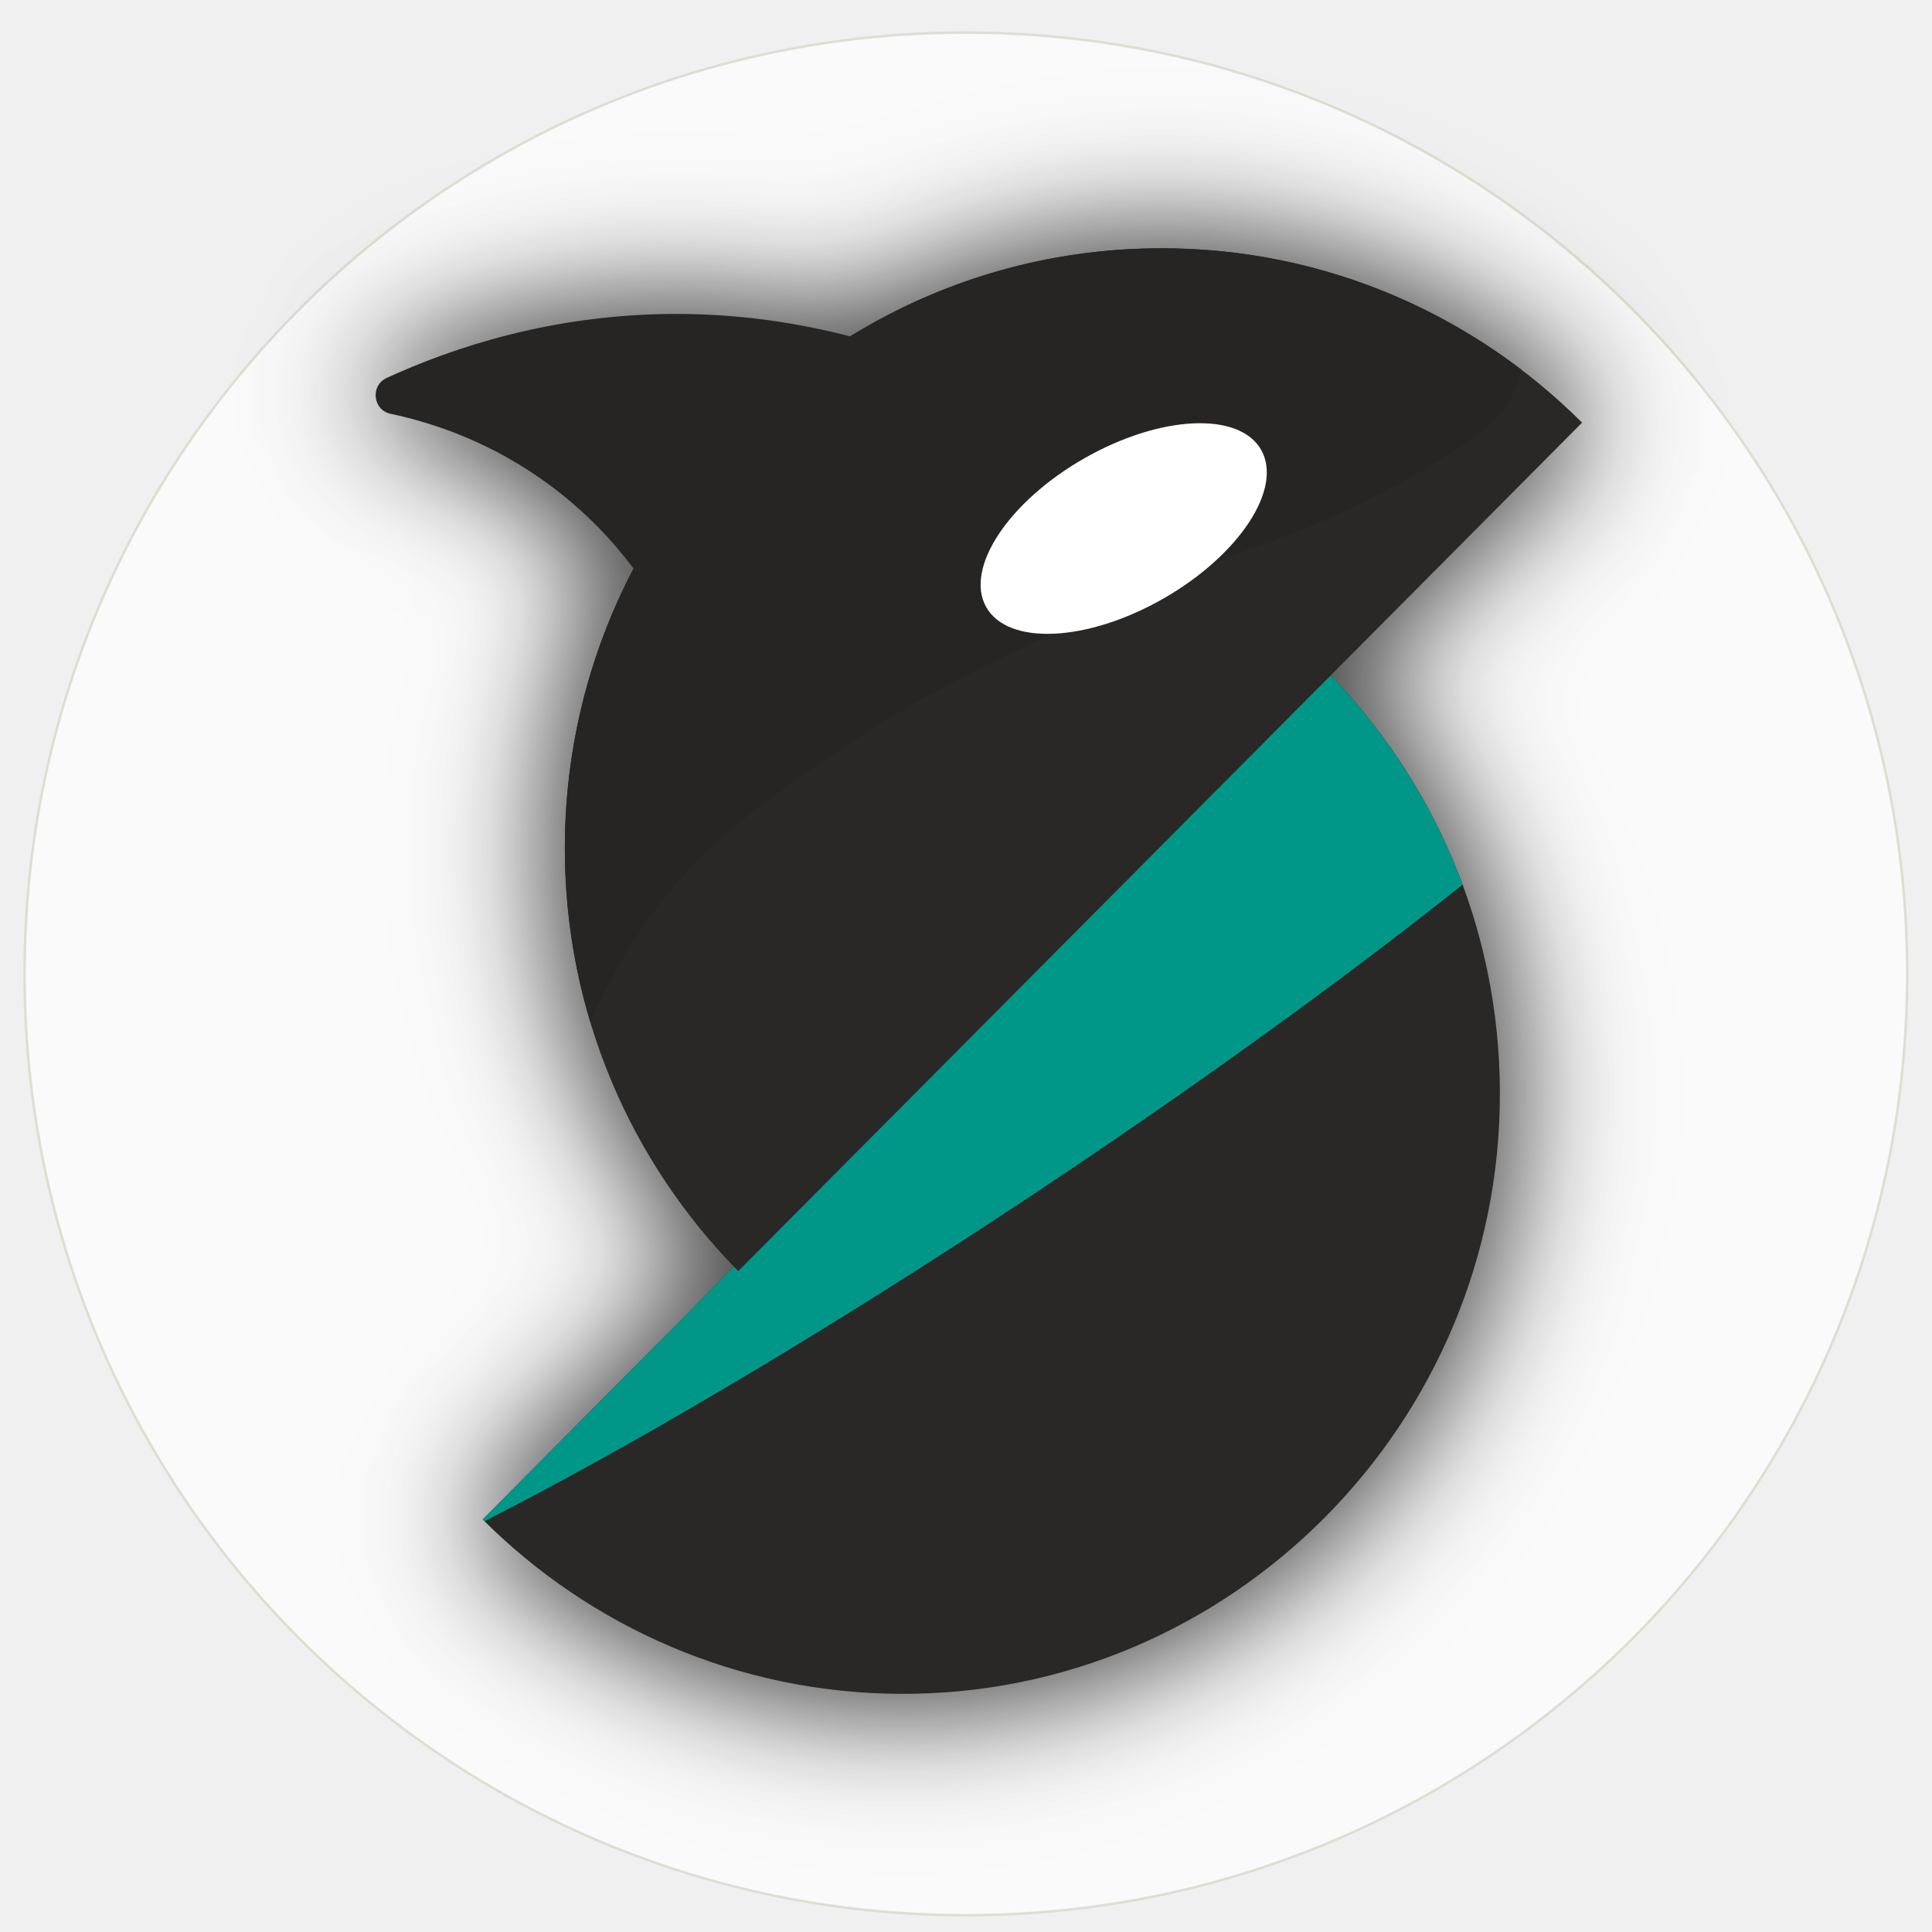
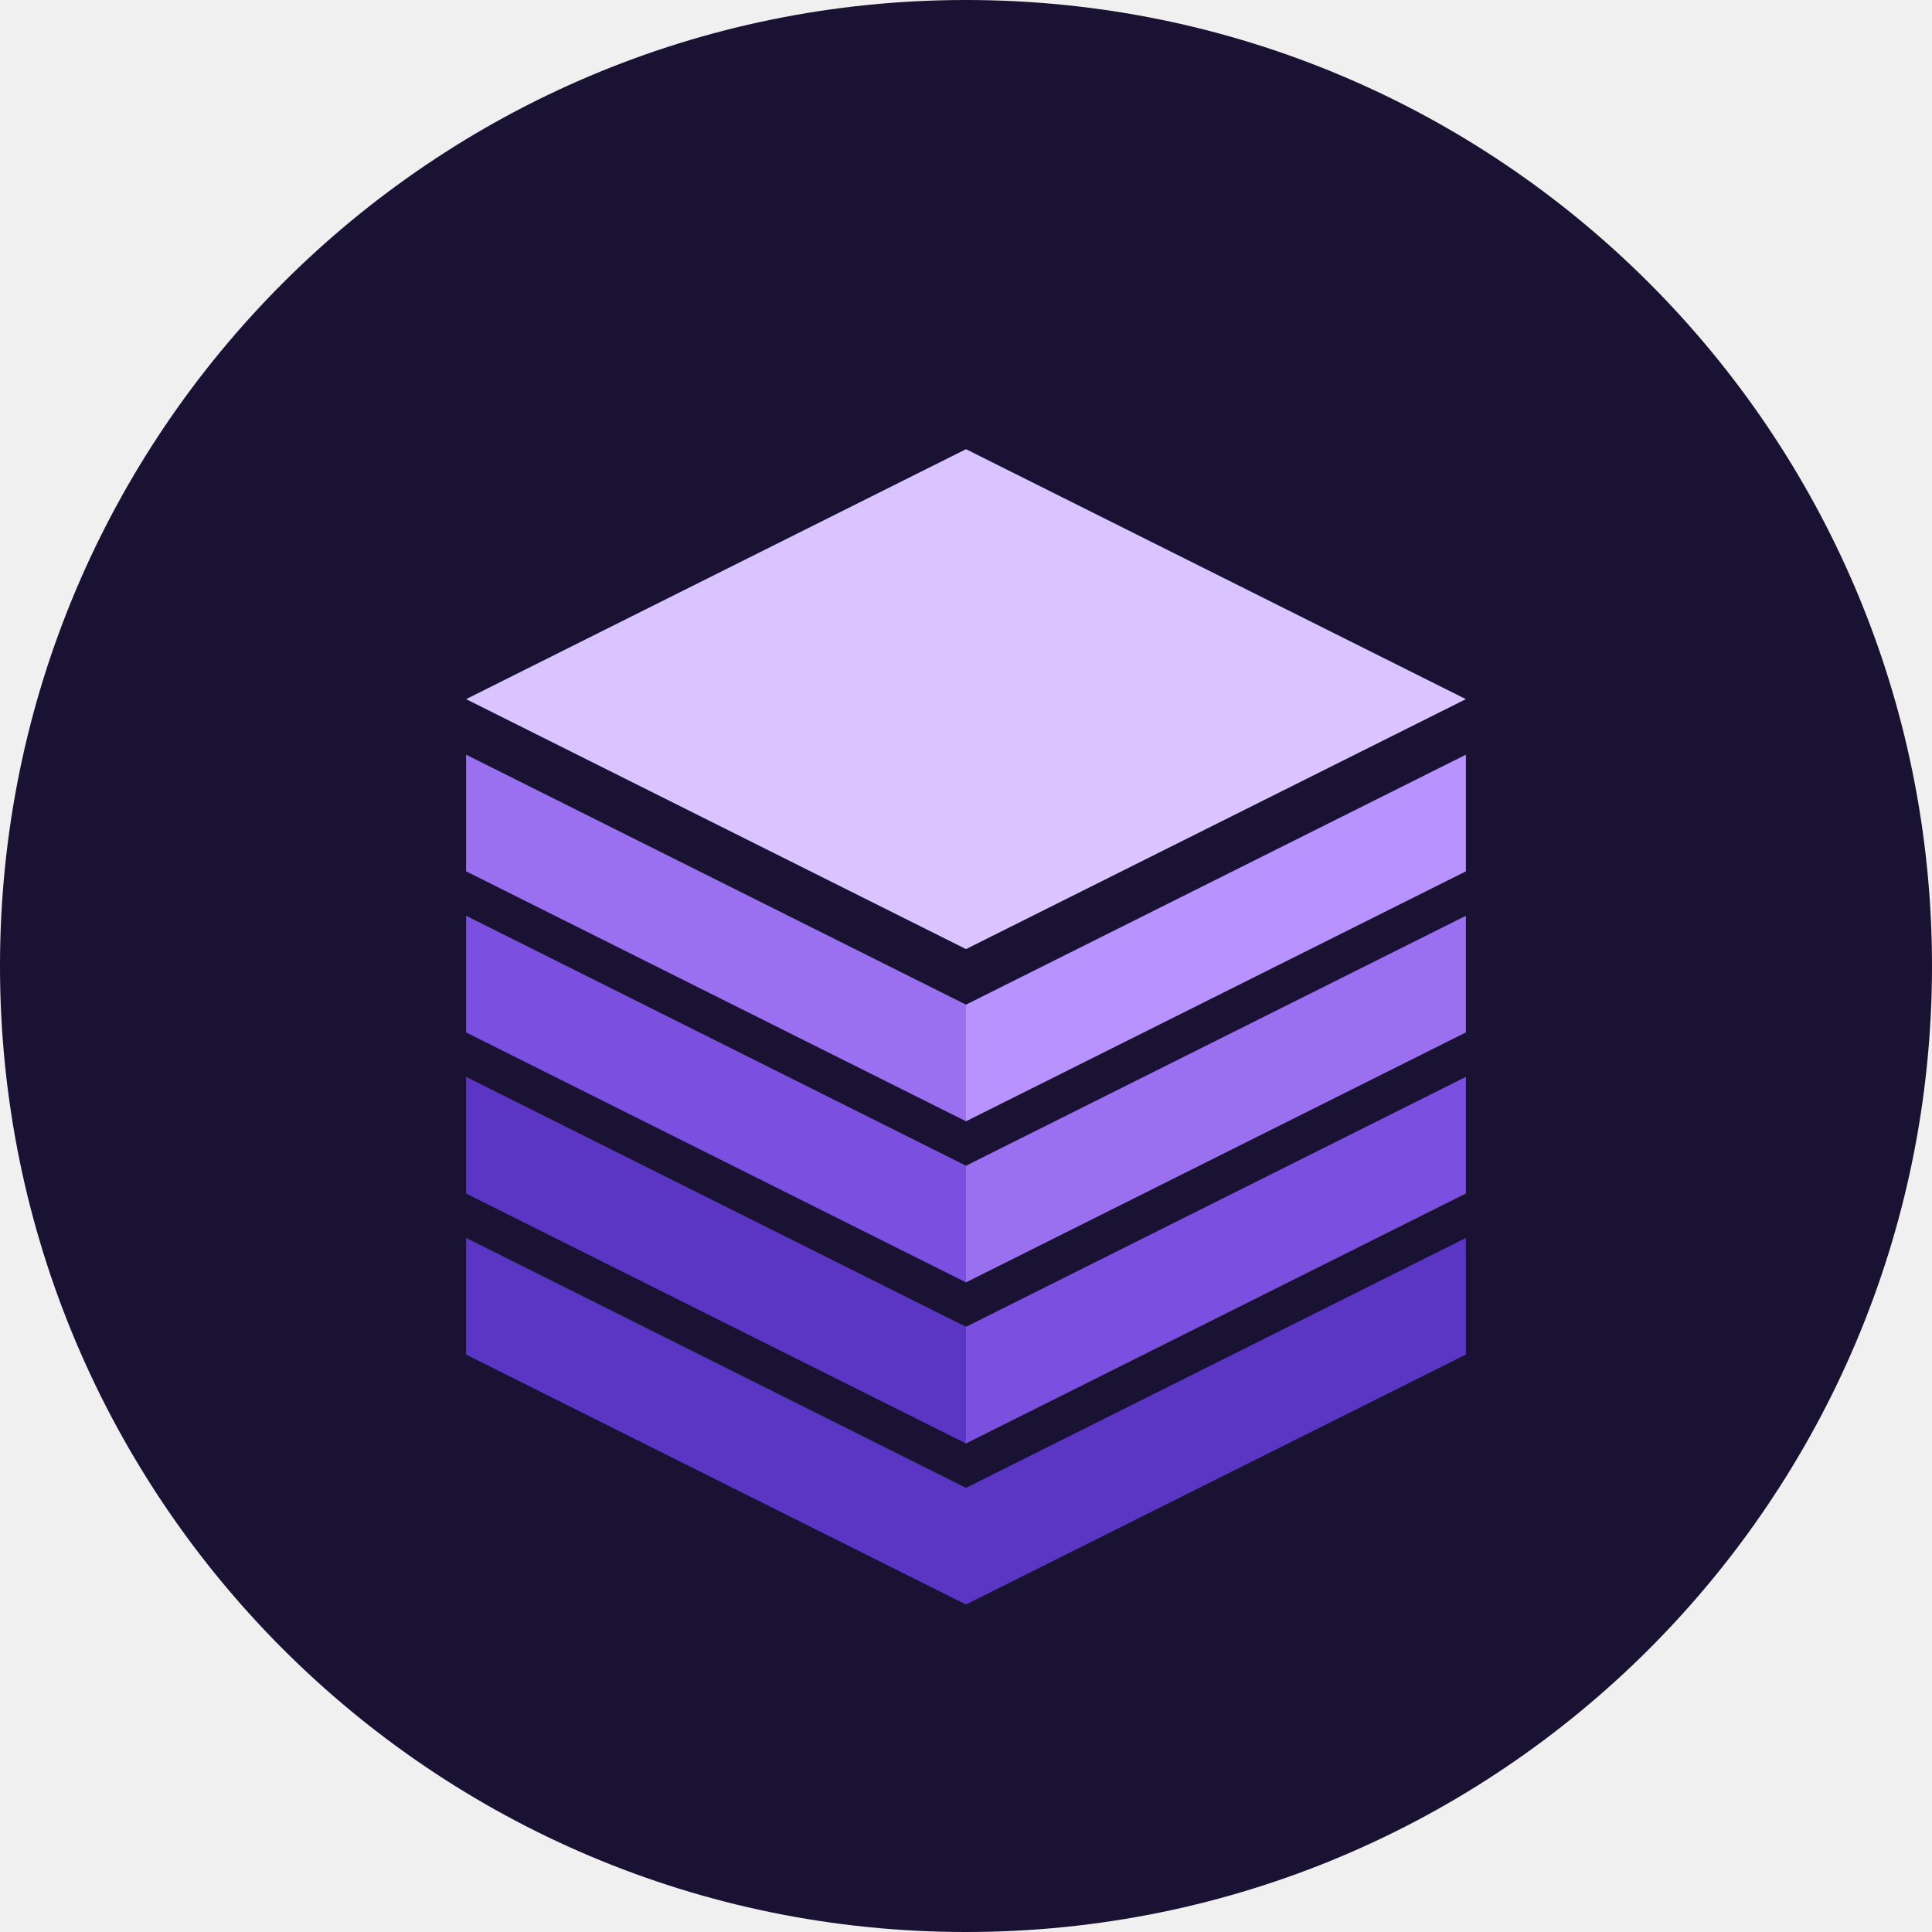
- <svg xmlns="http://www.w3.org/2000/svg" xmlns:xlink="http://www.w3.org/1999/xlink" version="1.1" id="svg2" width="1024" height="1024" viewBox="0 0 1280 1280">
-   <defs id="defs6">
-     <linearGradient id="linearGradient4731">
-       <stop style="stop-color:#000000;stop-opacity:1;" offset="0" id="stop4727" />
-       <stop style="stop-color:#000000;stop-opacity:0;" offset="1" id="stop4729" />
-     </linearGradient>
-     <linearGradient id="linearGradient3247">
-       <stop style="stop-color:#9c1a1a;stop-opacity:1;" offset="0" id="stop3245" />
-     </linearGradient>
-     <linearGradient id="linearGradient3241">
-       <stop style="stop-color:#f9f9f9;stop-opacity:0.7;" offset="0" id="stop3239" />
-     </linearGradient>
-     <clipPath clipPathUnits="userSpaceOnUse" id="clipPath16">
-       <path d="M 0,792 H 612 V 0 H 0 Z" id="path14" />
-     </clipPath>
-     <radialGradient xlink:href="#linearGradient4731" id="radialGradient4733" cx="306.272" cy="387.852" fx="306.272" fy="387.852" r="299.729" gradientTransform="matrix(1,0,0,1.198245,0,-76.88981)" gradientUnits="userSpaceOnUse" />
-     <filter style="color-interpolation-filters:sRGB;" id="filter5943" x="-0.241" y="-0.197" width="1.483" height="1.394">
-       <feFlood flood-opacity="0.498" flood-color="rgb(0,0,0)" result="flood" id="feFlood5933" />
-       <feComposite in="flood" in2="SourceGraphic" operator="in" result="composite1" id="feComposite5935" />
-       <feGaussianBlur in="composite1" stdDeviation="30.53" result="blur" id="feGaussianBlur5937" />
-       <feOffset dx="0" dy="0" result="offset" id="feOffset5939" />
-       <feComposite in="SourceGraphic" in2="offset" operator="over" result="fbSourceGraphic" id="feComposite5941" />
-       <feColorMatrix result="fbSourceGraphicAlpha" in="fbSourceGraphic" values="0 0 0 -1 0 0 0 0 -1 0 0 0 0 -1 0 0 0 0 1 0" id="feColorMatrix5945" />
-       <feFlood id="feFlood5947" flood-opacity="0.498" flood-color="rgb(0,0,0)" result="flood" in="fbSourceGraphic" />
-       <feComposite in2="fbSourceGraphic" id="feComposite5949" in="flood" operator="in" result="composite1" />
-       <feGaussianBlur id="feGaussianBlur5951" in="composite1" stdDeviation="30.53" result="blur" />
-       <feOffset id="feOffset5953" dx="0" dy="0" result="offset" />
-       <feComposite in2="offset" id="feComposite5955" in="fbSourceGraphic" operator="over" result="composite2" />
-     </filter>
-   </defs>
-   <g id="layer1" transform="matrix(0.9989575,0,0,0.9979921,-0.933722,0.06231743)" style="display:inline;fill:none">
-     <ellipse style="fill:#fafafa;fill-opacity:1;fill-rule:evenodd;stroke:#d7d4c3;stroke-width:1.657;stroke-opacity:0.718" id="path713" cx="641.534" cy="646.471" rx="624.273" ry="624.877" />
-   </g>
-   <g id="g8" transform="matrix(1.333333,0,0,-1.333333,0,1056)" style="display:inline">
-     <g id="g10" transform="translate(180.1153,-78.36576)" style="filter:url(#filter5943)">
-       <g id="g3273" transform="translate(-7.954949,-26.51651)" style="display:inline;opacity:0.285;mix-blend-mode:overlay;fill-opacity:1;fill:url(#radialGradient4733)">
-         <g id="g3271" clip-path="url(#clipPath16)" style="fill-opacity:1;fill:url(#radialGradient4733)">
-           <g id="g3253" transform="translate(59.7287,115.3517)" style="fill-opacity:1;fill:url(#radialGradient4733)">
-             <path d="m 0,0 c 53.332,-53.285 126.698,-86.317 207.744,-86.646 164.049,-0.664 298.355,134.38 297.699,299.337 -0.324,81.496 -33.176,155.271 -86.17,208.899 z" style="fill:url(#radialGradient4733);fill-opacity:1;fill-rule:nonzero;stroke:none" id="path3251" />
-           </g>
-           <g id="g3257" transform="translate(479.0017,536.9419)" style="fill-opacity:1;fill:url(#radialGradient4733)">
-             <path d="m 0,0 -419.273,-421.59 c 0.298,-0.298 0.606,-0.587 0.906,-0.884 146.894,74.925 348.023,206.579 486.003,316.297 C 52.756,-65.97 29.506,-29.859 0,0" style="fill:url(#radialGradient4733);fill-opacity:1;fill-rule:nonzero;stroke:none" id="path3255" />
-           </g>
-           <g id="g3261" transform="translate(397.0372,747)" style="fill-opacity:1;fill:url(#radialGradient4733)">
-             <path d="m 0,0 c -163.742,0 -296.482,-133.473 -296.482,-298.121 0,-81.979 32.915,-156.223 86.172,-210.117 l 419.273,421.59 C 155.364,-33.096 81.529,0 0,0" style="fill:url(#radialGradient4733);fill-opacity:1;fill-rule:nonzero;stroke:none" id="path3259" />
-           </g>
-           <g id="g3265" transform="translate(397.0372,747)" style="fill-opacity:1;fill:url(#radialGradient4733)">
-             <path d="m 0,0 c -56.714,0 -109.702,-16.022 -154.751,-43.796 -24.127,6.312 -54.061,11.37 -88.437,11.157 -59.938,-0.372 -108.713,-16.603 -141.822,-31.784 -8.218,-3.768 -6.898,-15.967 1.941,-17.829 21.801,-4.593 50.498,-14.324 78.883,-35.28 17.931,-13.238 31.574,-27.883 41.856,-41.597 -21.794,-41.504 -34.152,-88.793 -34.152,-138.992 0,-29.952 4.412,-58.865 12.586,-86.137 12.54,27.79 25.699,46.391 29.916,52.184 27.229,37.41 56.015,56.883 98.542,85.651 31.328,21.193 74.856,46.047 199.916,97.449 0,0 39.121,11.017 91.587,42.212 20.912,12.433 36.823,24.17 41.863,42.526 0.355,1.293 0.677,2.57 0.973,3.83 C 129.175,-22.506 67.208,0 0,0" style="fill:url(#radialGradient4733);fill-opacity:1;fill-rule:nonzero;stroke:none" id="path3263" />
-           </g>
-           <g id="g3269" transform="translate(446.5563,646.8041)" style="fill-opacity:1;fill:url(#radialGradient4733)">
-             <path d="m 0,0 c 10.875,-19.229 -10.891,-52.305 -48.616,-73.879 -37.725,-21.573 -77.124,-23.474 -88,-4.245 -10.875,19.229 10.891,52.305 48.617,73.879 C -50.274,17.328 -10.875,19.229 0,0" style="fill:url(#radialGradient4733);fill-opacity:1;fill-rule:nonzero;stroke:none" id="path3267" />
-           </g>
-         </g>
-       </g>
-       <g id="g12" clip-path="url(#clipPath16)">
-         <g id="g18" transform="translate(59.7287,115.3517)">
-           <path d="m 0,0 c 53.332,-53.285 126.698,-86.317 207.744,-86.646 164.049,-0.664 298.355,134.38 297.699,299.337 -0.324,81.496 -33.176,155.271 -86.17,208.899 z" style="fill:#292826;fill-opacity:1;fill-rule:nonzero;stroke:none" id="path20" />
-         </g>
-         <g id="g22" transform="translate(479.0017,536.9419)">
-           <path d="m 0,0 -419.273,-421.59 c 0.298,-0.298 0.606,-0.587 0.906,-0.884 146.894,74.925 348.023,206.579 486.003,316.297 C 52.756,-65.97 29.506,-29.859 0,0" style="fill:#009789;fill-opacity:1;fill-rule:nonzero;stroke:none" id="path24" />
-         </g>
-         <g id="g26" transform="translate(397.0372,747)">
-           <path d="m 0,0 c -163.742,0 -296.482,-133.473 -296.482,-298.121 0,-81.979 32.915,-156.223 86.172,-210.117 l 419.273,421.59 C 155.364,-33.096 81.529,0 0,0" style="fill:#292826;fill-opacity:1;fill-rule:nonzero;stroke:none" id="path28" />
-         </g>
-         <g id="g30" transform="translate(397.0372,747)">
-           <path d="m 0,0 c -56.714,0 -109.702,-16.022 -154.751,-43.796 -24.127,6.312 -54.061,11.37 -88.437,11.157 -59.938,-0.372 -108.713,-16.603 -141.822,-31.784 -8.218,-3.768 -6.898,-15.967 1.941,-17.829 21.801,-4.593 50.498,-14.324 78.883,-35.28 17.931,-13.238 31.574,-27.883 41.856,-41.597 -21.794,-41.504 -34.152,-88.793 -34.152,-138.992 0,-29.952 4.412,-58.865 12.586,-86.137 12.54,27.79 25.699,46.391 29.916,52.184 27.229,37.41 56.015,56.883 98.542,85.651 31.328,21.193 74.856,46.047 199.916,97.449 0,0 39.121,11.017 91.587,42.212 20.912,12.433 36.823,24.17 41.863,42.526 0.355,1.293 0.677,2.57 0.973,3.83 C 129.175,-22.506 67.208,0 0,0" style="fill:#262523;fill-opacity:1;fill-rule:nonzero;stroke:none" id="path32" />
-         </g>
-         <g id="g34" transform="translate(446.5563,646.8041)">
-           <path d="m 0,0 c 10.875,-19.229 -10.891,-52.305 -48.616,-73.879 -37.725,-21.573 -77.124,-23.474 -88,-4.245 -10.875,19.229 10.891,52.305 48.617,73.879 C -50.274,17.328 -10.875,19.229 0,0" style="fill:#ffffff;fill-opacity:1;fill-rule:nonzero;stroke:none" id="path36" />
-         </g>
-       </g>
-     </g>
-   </g>
+ <svg xmlns="http://www.w3.org/2000/svg" width="1280" height="1280" viewBox="0 0 1280 1280">
+   <circle cx="640.00" cy="640.00" r="640.00" fill="#1a1233" />
+   <polygon points="308.80,820.16 640.00,985.76 640.00,1063.04 308.80,897.44" fill="#5b35c4" />
+   <polygon points="640.00,985.76 971.20,820.16 971.20,897.44 640.00,1063.04" fill="#5b35c4" />
+   <polygon points="308.80,713.44 640.00,879.04 640.00,956.32 308.80,790.72" fill="#5b35c4" />
+   <polygon points="640.00,879.04 971.20,713.44 971.20,790.72 640.00,956.32" fill="#7b4fe0" />
+   <polygon points="308.80,606.72 640.00,772.32 640.00,849.60 308.80,684.00" fill="#7b4fe0" />
+   <polygon points="640.00,772.32 971.20,606.72 971.20,684.00 640.00,849.60" fill="#9a6ff0" />
+   <polygon points="308.80,500.00 640.00,665.60 640.00,742.88 308.80,577.28" fill="#9a6ff0" />
+   <polygon points="640.00,665.60 971.20,500.00 971.20,577.28 640.00,742.88" fill="#b892ff" />
+   <polygon points="640.00,297.60 971.20,463.20 640.00,628.80 308.80,463.20" fill="#d9c4ff" />
</svg>
